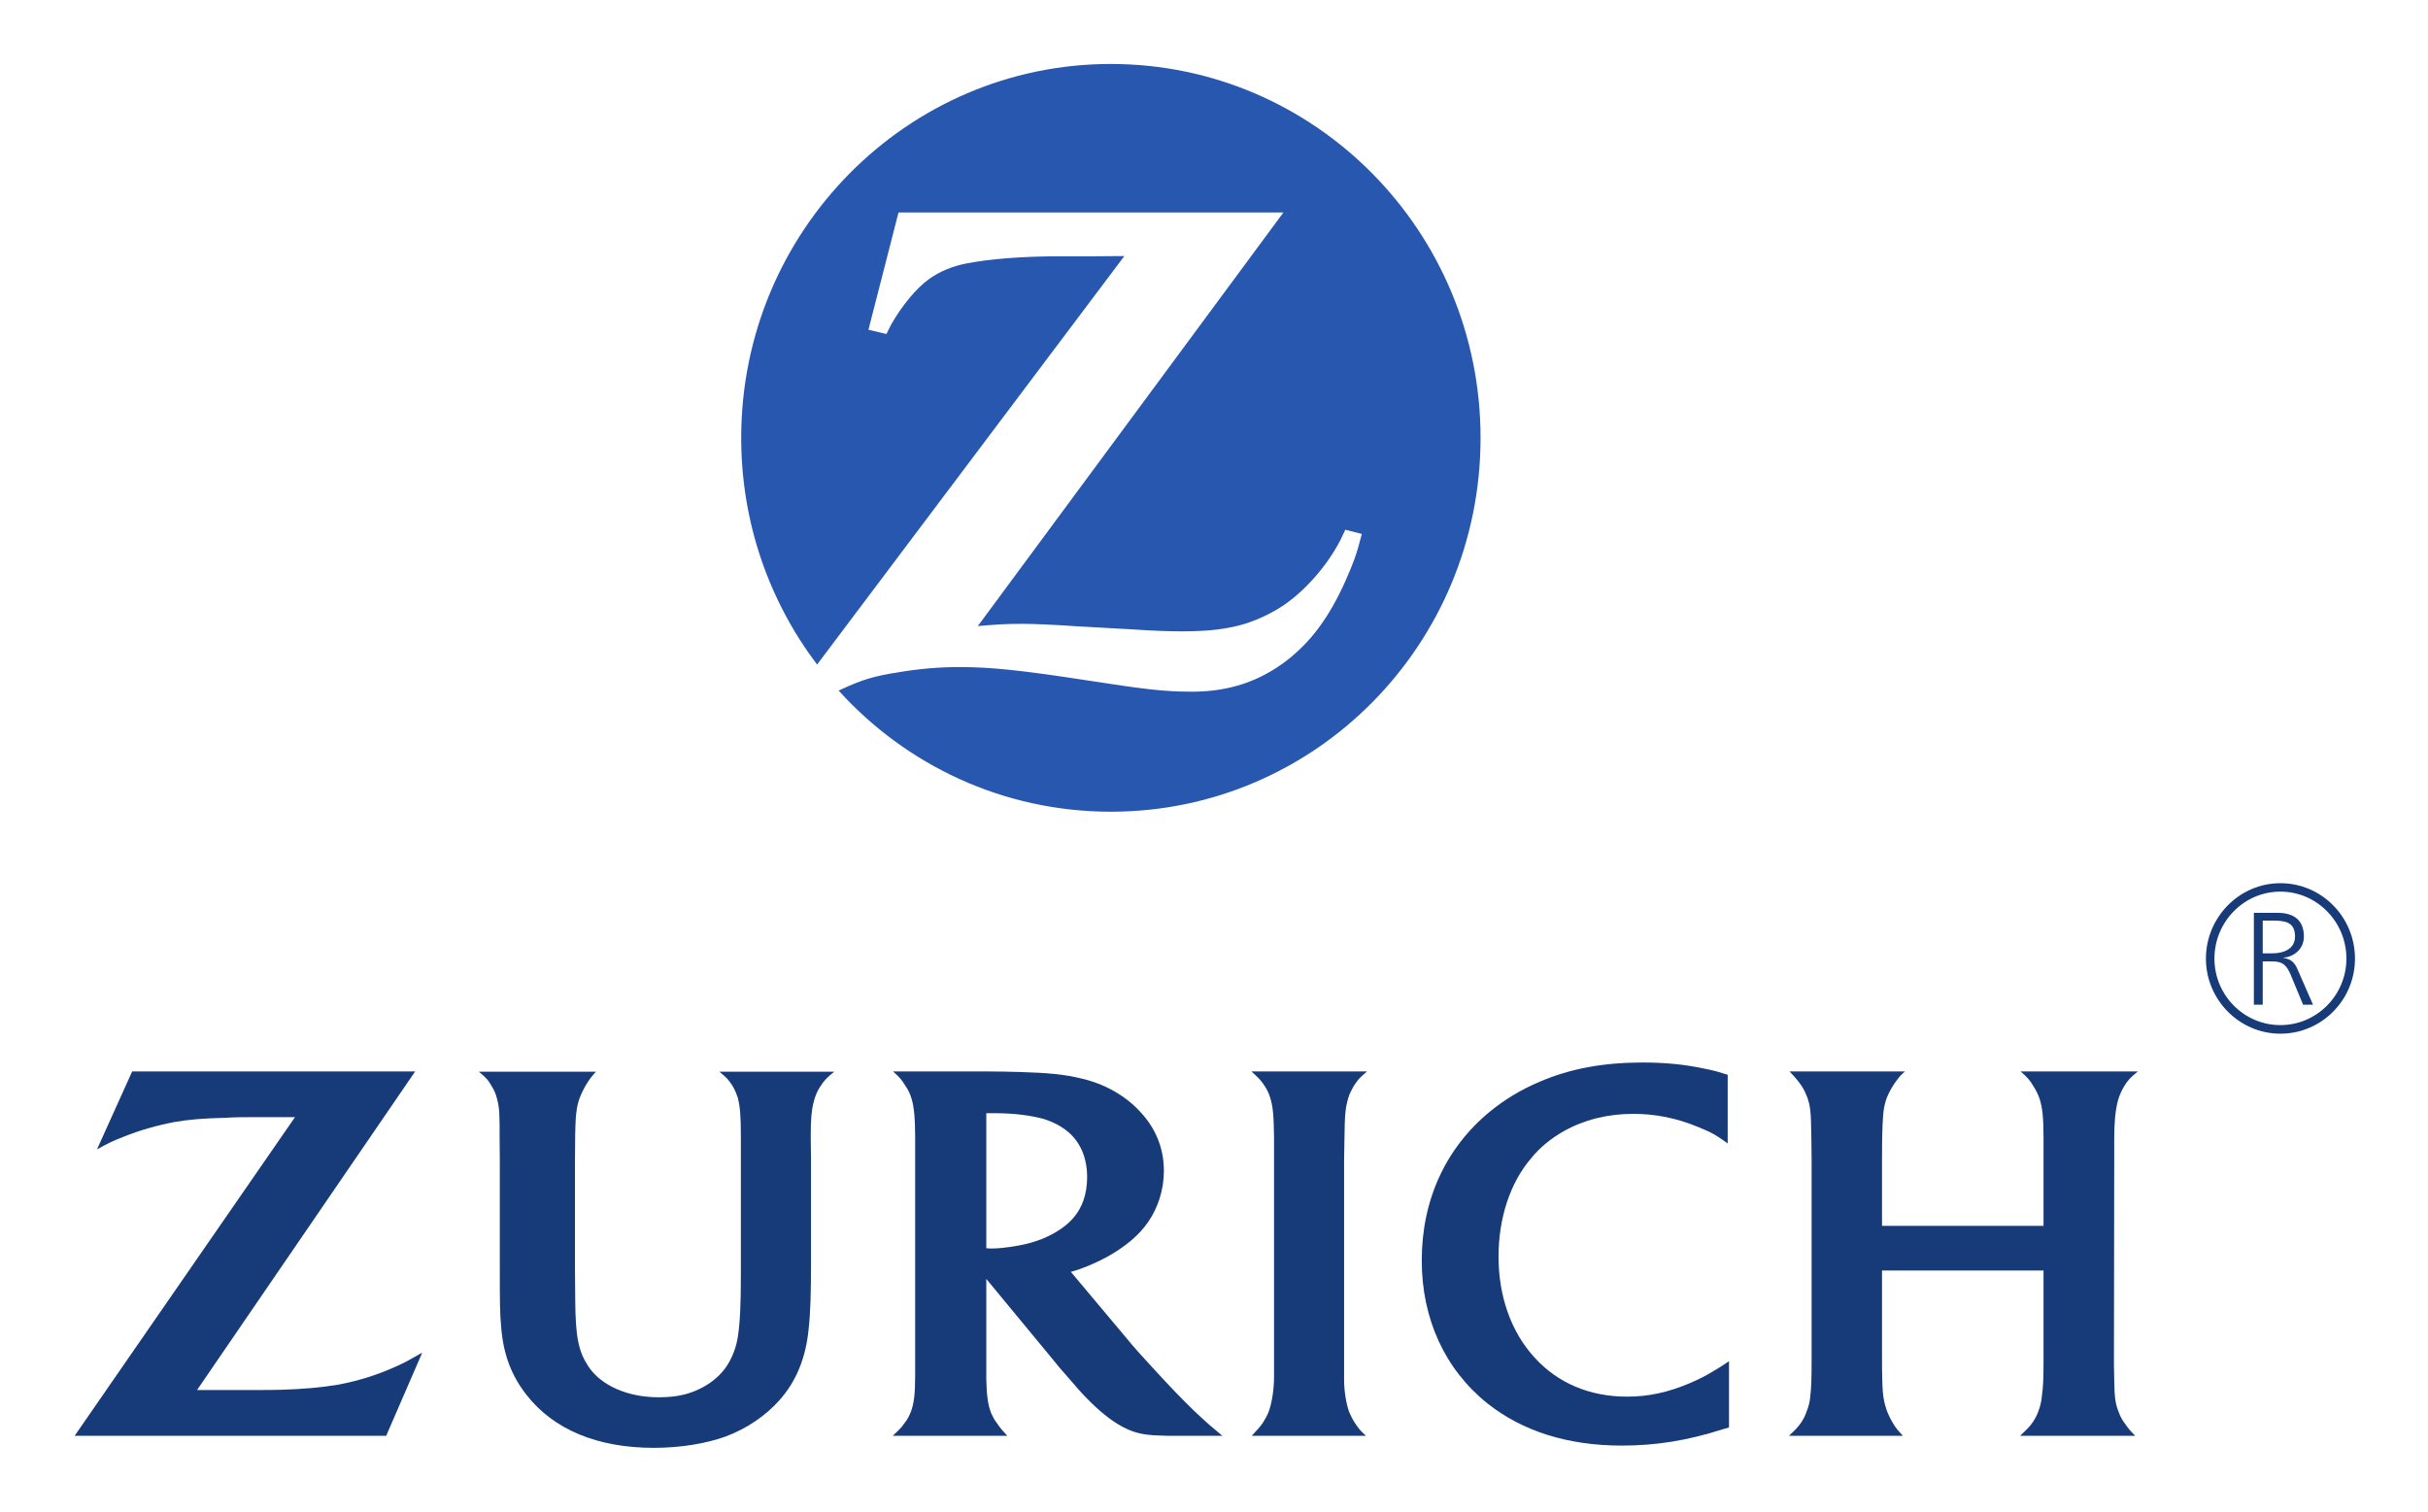
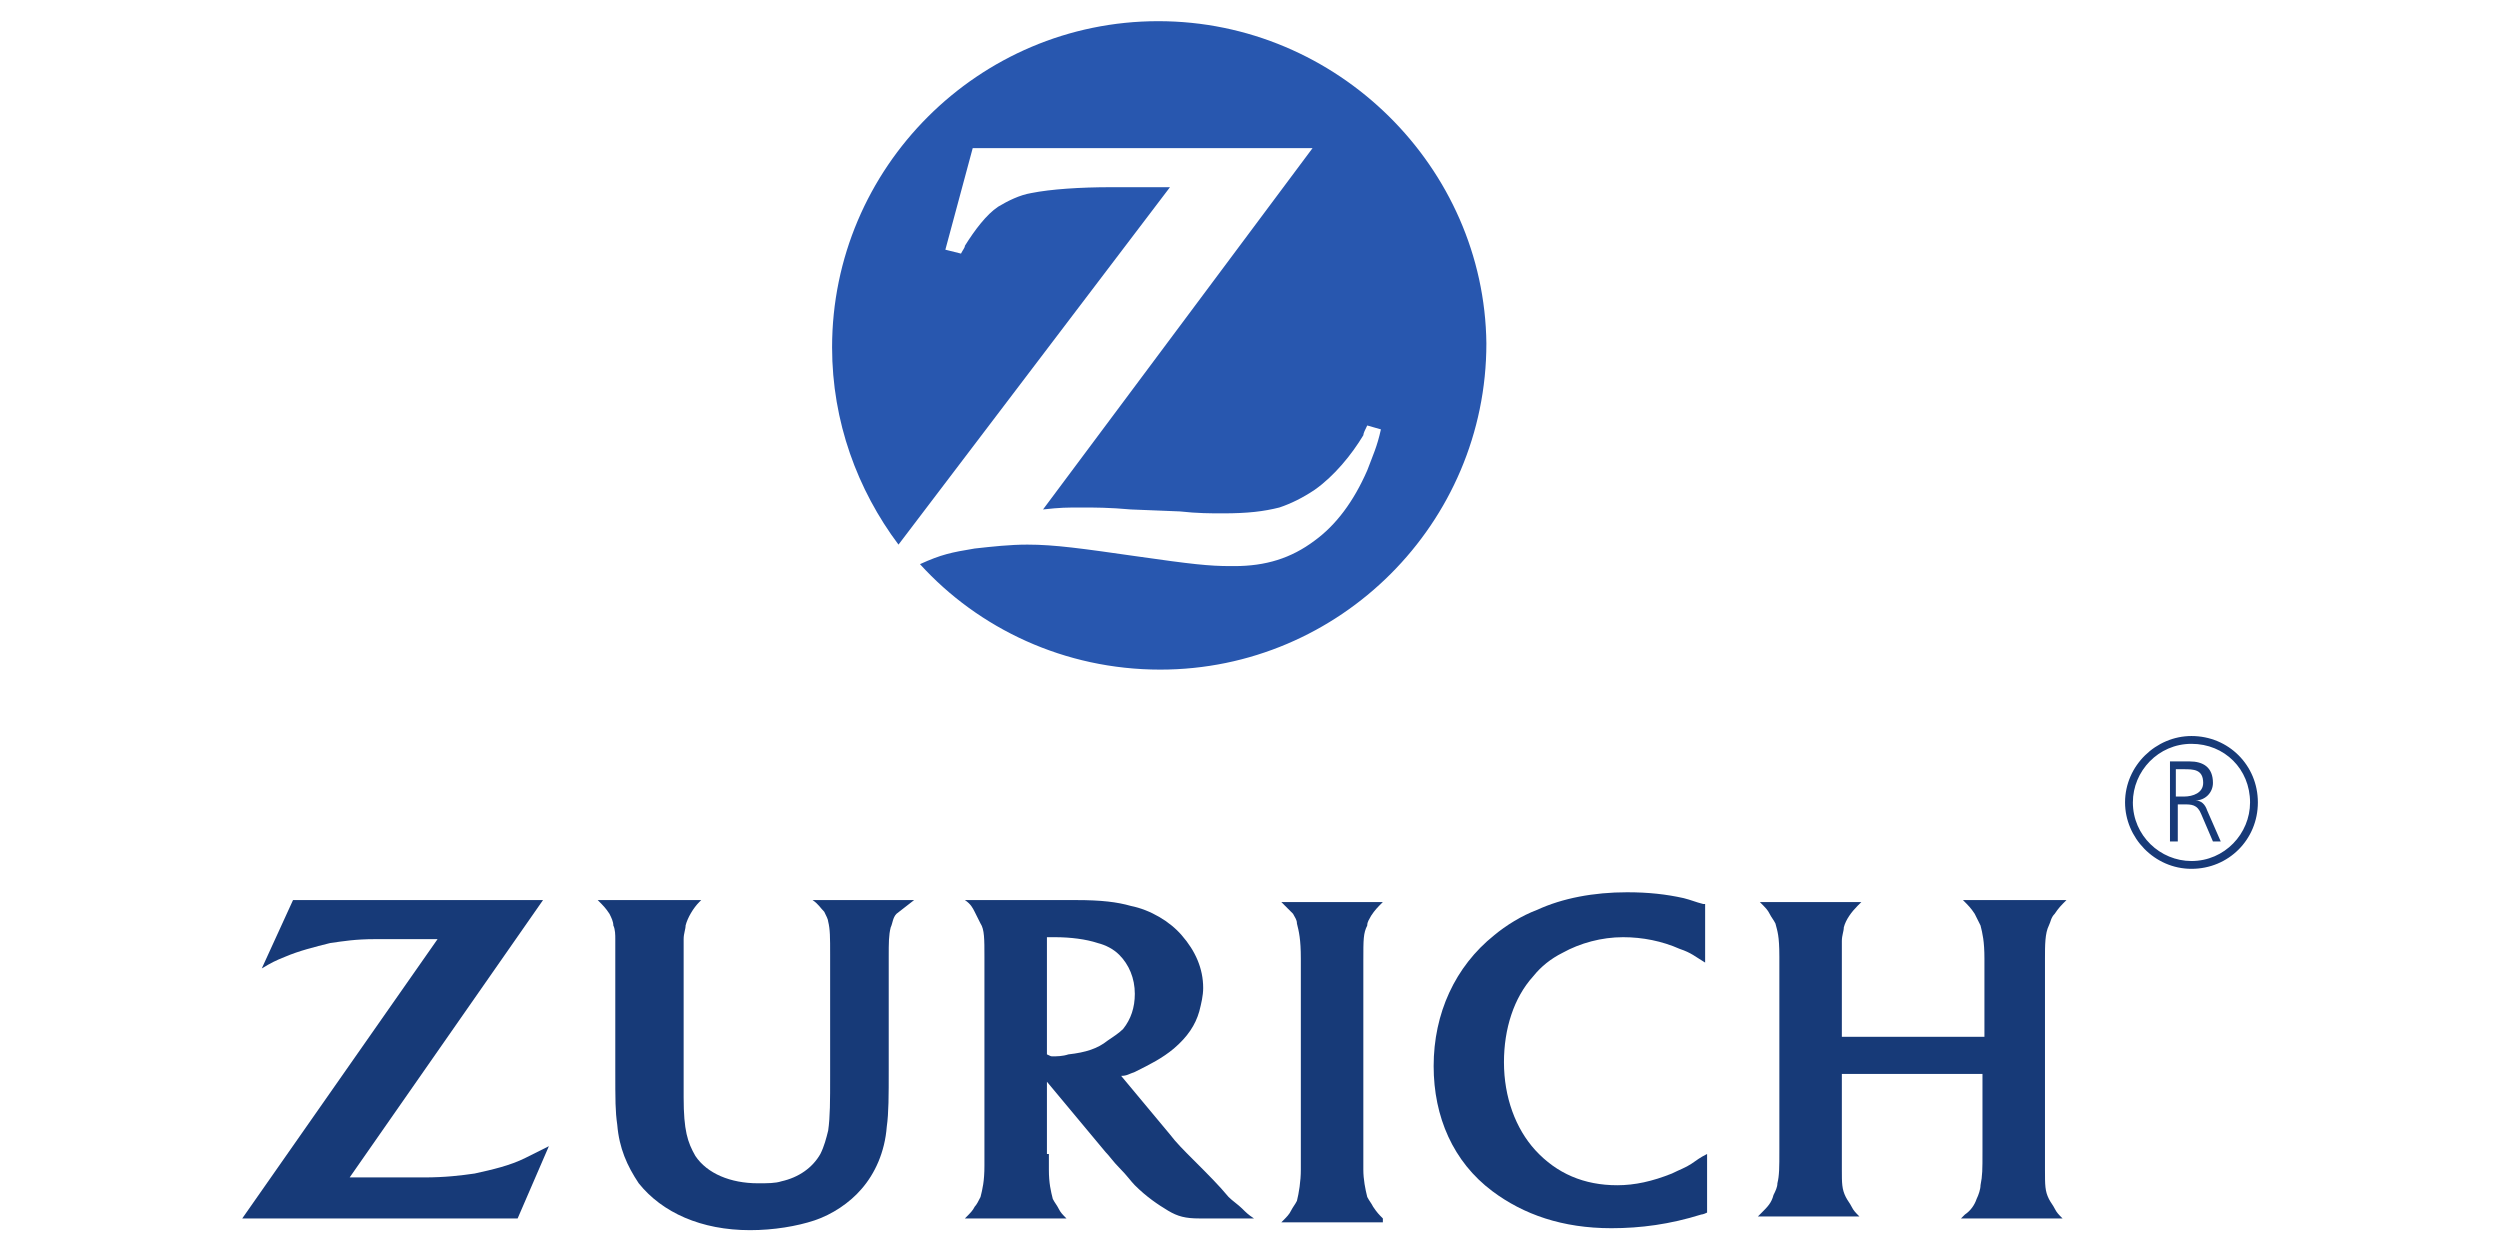
- <svg xmlns="http://www.w3.org/2000/svg" width="106px" height="66px" viewBox="0 0 105 66" version="1.1">
-   <g id="surface1">
-     <path style=" stroke:none;fill-rule:nonzero;fill:rgb(15.686%,34.118%,68.627%);fill-opacity:1;" d="M 47.996 2.793 C 39.09 2.793 31.859 10.109 31.859 19.117 C 31.859 22.848 33.098 26.273 35.172 29.016 L 48.586 11.18 L 47.141 11.191 L 45.707 11.191 C 44.176 11.191 42.742 11.301 41.703 11.5 C 41.078 11.621 40.523 11.852 40.066 12.18 C 39.523 12.559 38.863 13.363 38.414 14.156 C 38.367 14.242 38.297 14.387 38.199 14.582 L 37.414 14.398 L 38.727 9.277 L 55.531 9.277 L 42.188 27.336 C 43.059 27.262 43.395 27.238 44.105 27.238 C 44.645 27.238 45.465 27.273 46.562 27.348 L 48.938 27.48 C 49.793 27.539 50.516 27.566 51.07 27.566 C 52.289 27.566 53.082 27.469 53.883 27.227 C 54.492 27.027 55.074 26.75 55.602 26.383 C 56.543 25.727 57.449 24.668 58 23.617 C 58.051 23.508 58.133 23.348 58.234 23.129 L 58.953 23.312 C 58.727 24.215 58.59 24.555 58.242 25.359 C 57.52 26.969 56.715 28.055 55.602 28.895 C 54.457 29.75 53.191 30.172 51.688 30.199 L 51.469 30.199 C 50.359 30.199 49.492 30.102 46.84 29.688 C 44.141 29.273 42.766 29.125 41.402 29.125 C 40.5 29.125 39.656 29.199 38.777 29.344 C 37.617 29.527 37.16 29.664 36.113 30.152 C 39.055 33.406 43.297 35.441 47.996 35.441 C 56.918 35.441 64.137 28.141 64.137 19.117 C 64.137 10.109 56.918 2.793 47.996 2.793 " />
-     <path style=" stroke:none;fill-rule:nonzero;fill:rgb(9.02%,22.745%,47.059%);fill-opacity:1;" d="M 17.625 46.781 L 5.27 46.781 L 3.734 50.184 C 4.242 49.902 4.449 49.805 4.895 49.633 C 5.59 49.352 6.363 49.133 7.125 48.988 C 7.762 48.879 8.367 48.828 9.332 48.805 C 9.762 48.777 10.172 48.777 10.559 48.777 L 12.379 48.777 L 2.758 62.691 L 16.359 62.691 L 17.934 59.059 C 17.379 59.375 17.188 59.484 16.777 59.668 C 15.984 60.031 15.113 60.301 14.238 60.461 C 13.535 60.578 12.742 60.652 11.762 60.68 C 11.441 60.691 11.016 60.691 10.512 60.691 L 8.102 60.691 L 17.625 46.781 " />
-     <path style=" stroke:none;fill-rule:nonzero;fill:rgb(9.02%,22.745%,47.059%);fill-opacity:1;" d="M 59.137 62.691 C 58.895 62.473 58.809 62.375 58.652 62.129 C 58.543 61.973 58.473 61.801 58.398 61.645 C 58.27 61.277 58.18 60.75 58.18 60.242 L 58.18 50.656 L 58.195 49.73 C 58.207 48.668 58.234 48.379 58.363 47.938 C 58.41 47.766 58.496 47.609 58.582 47.449 C 58.75 47.172 58.859 47.047 59.184 46.781 L 54.133 46.781 C 54.457 47.074 54.566 47.184 54.711 47.414 C 54.82 47.574 54.902 47.758 54.953 47.926 C 55.074 48.316 55.109 48.695 55.121 49.645 C 55.121 50.133 55.121 50.449 55.121 50.594 L 55.121 60.117 C 55.121 60.68 55.023 61.277 54.879 61.664 C 54.809 61.824 54.723 61.984 54.629 62.129 C 54.508 62.301 54.422 62.398 54.145 62.691 L 59.137 62.691 " />
-     <path style=" stroke:none;fill-rule:nonzero;fill:rgb(9.02%,22.745%,47.059%);fill-opacity:1;" d="M 74.926 46.926 C 74.539 46.805 74.383 46.754 73.973 46.672 C 73.07 46.473 72.191 46.391 71.199 46.391 C 69.512 46.391 68.055 46.656 66.719 47.23 C 65.934 47.559 65.199 48 64.559 48.523 C 62.621 50.109 61.57 52.387 61.57 55.035 C 61.57 57.582 62.582 59.789 64.438 61.277 C 65.973 62.492 67.945 63.117 70.309 63.117 C 71.789 63.117 73.176 62.898 74.73 62.398 C 74.781 62.383 74.875 62.363 74.984 62.324 L 74.984 59.434 C 74.613 59.68 74.48 59.766 74.25 59.898 C 73.949 60.078 73.625 60.242 73.285 60.387 C 72.336 60.789 71.48 60.98 70.539 60.98 C 68.91 60.98 67.512 60.398 66.488 59.266 C 65.473 58.156 64.922 56.605 64.922 54.863 C 64.922 53.191 65.426 51.645 66.344 50.574 C 66.727 50.098 67.211 49.707 67.766 49.391 C 68.656 48.891 69.684 48.633 70.805 48.633 C 71.77 48.633 72.695 48.816 73.637 49.207 C 74.211 49.438 74.43 49.562 74.926 49.926 L 74.926 46.926 " />
-     <path style=" stroke:none;fill-rule:nonzero;fill:rgb(9.02%,22.745%,47.059%);fill-opacity:1;" d="M 88.715 55.473 L 88.715 59.348 C 88.715 60.215 88.703 60.52 88.641 60.973 C 88.621 61.215 88.559 61.445 88.477 61.652 C 88.367 61.945 88.184 62.227 87.906 62.484 C 87.859 62.531 87.785 62.602 87.691 62.691 L 92.719 62.691 C 92.512 62.484 92.426 62.383 92.293 62.191 C 92.164 62.02 92.062 61.848 92.008 61.68 C 91.848 61.301 91.812 61.02 91.801 60.242 C 91.789 59.766 91.789 59.496 91.789 59.41 L 91.801 50.656 L 91.801 49.719 C 91.801 49.023 91.848 48.477 91.969 48.035 C 92.027 47.828 92.117 47.633 92.223 47.449 C 92.379 47.184 92.5 47.047 92.836 46.781 L 87.715 46.781 C 88.004 47.035 88.113 47.148 88.281 47.438 C 88.402 47.621 88.484 47.805 88.547 47.988 C 88.668 48.367 88.715 48.816 88.715 49.656 L 88.715 53.523 L 81.664 53.523 L 81.664 50.621 C 81.664 49.742 81.676 49.172 81.711 48.73 C 81.723 48.477 81.773 48.242 81.832 48.047 C 81.941 47.695 82.23 47.23 82.484 46.949 C 82.52 46.914 82.578 46.867 82.664 46.781 L 77.625 46.781 C 77.926 47.098 78 47.195 78.145 47.402 C 78.254 47.559 78.336 47.742 78.41 47.938 C 78.543 48.34 78.562 48.559 78.578 49.621 L 78.59 50.621 L 78.59 59.324 C 78.59 60.215 78.578 60.605 78.527 61.008 C 78.508 61.215 78.457 61.426 78.371 61.629 C 78.254 61.984 78.059 62.254 77.77 62.531 C 77.734 62.566 77.672 62.617 77.602 62.691 L 82.578 62.691 C 82.359 62.457 82.277 62.363 82.156 62.164 C 82.059 62.008 81.977 61.848 81.902 61.664 C 81.75 61.254 81.688 60.945 81.676 60.277 C 81.664 59.934 81.664 59.621 81.664 59.324 L 81.664 55.473 L 88.715 55.473 " />
-     <path style=" stroke:none;fill-rule:nonzero;fill:rgb(9.02%,22.745%,47.059%);fill-opacity:1;" d="M 42.812 54.512 C 43.043 54.512 43.309 54.484 43.633 54.438 C 44.477 54.316 45.055 54.117 45.609 53.789 C 45.91 53.609 46.152 53.414 46.348 53.191 C 46.754 52.73 46.961 52.121 46.961 51.402 C 46.961 50.574 46.684 49.902 46.152 49.438 C 45.852 49.18 45.48 48.988 45.09 48.863 C 44.488 48.695 43.742 48.605 42.969 48.605 C 42.84 48.605 42.754 48.605 42.559 48.605 L 42.559 54.5 C 42.684 54.512 42.73 54.512 42.812 54.512 Z M 42.559 59.422 C 42.559 59.703 42.559 59.969 42.559 60.215 C 42.574 60.945 42.633 61.336 42.766 61.691 C 42.84 61.848 42.922 62.02 43.043 62.164 C 43.176 62.363 43.25 62.445 43.477 62.691 L 38.473 62.691 C 38.762 62.422 38.863 62.324 38.992 62.129 C 39.117 61.984 39.199 61.812 39.27 61.629 C 39.402 61.277 39.453 60.852 39.453 60.094 L 39.453 49.656 C 39.453 48.816 39.402 48.316 39.293 47.961 C 39.234 47.758 39.137 47.559 39.016 47.391 C 38.871 47.156 38.777 47.035 38.488 46.781 L 42.551 46.781 C 43.059 46.781 43.539 46.793 44.008 46.805 C 45.262 46.84 45.996 46.914 46.695 47.086 C 47.711 47.316 48.613 47.828 49.25 48.512 C 49.961 49.254 50.312 50.145 50.312 51.121 C 50.312 51.535 50.25 51.938 50.121 52.34 C 49.887 53.059 49.504 53.633 48.891 54.156 C 48.336 54.621 47.73 54.973 46.949 55.293 C 46.672 55.402 46.551 55.449 46.25 55.531 L 48.695 58.445 C 48.984 58.801 49.371 59.23 49.84 59.738 C 50.578 60.543 51.07 61.055 51.613 61.582 C 51.855 61.812 52.082 62.02 52.301 62.215 C 52.508 62.383 52.602 62.473 52.867 62.691 L 50.902 62.691 C 50.602 62.691 50.336 62.691 50.082 62.676 C 49.395 62.656 48.977 62.547 48.516 62.301 C 47.984 62.02 47.457 61.582 46.891 60.996 C 46.719 60.824 46.465 60.531 46.129 60.141 C 45.828 59.801 45.609 59.547 45.48 59.375 L 42.559 55.84 L 42.559 59.422 " />
-     <path style=" stroke:none;fill-rule:nonzero;fill:rgb(9.02%,22.745%,47.059%);fill-opacity:1;" d="M 35.922 46.793 L 30.906 46.793 C 31.207 47.035 31.316 47.148 31.473 47.402 C 31.582 47.574 31.652 47.758 31.715 47.938 C 31.809 48.328 31.844 48.707 31.844 49.609 L 31.844 55.656 C 31.844 56.961 31.809 57.715 31.715 58.348 C 31.652 58.777 31.508 59.168 31.305 59.52 C 30.93 60.168 30.219 60.668 29.375 60.887 C 29.039 60.973 28.664 61.008 28.254 61.008 C 26.902 61.008 25.746 60.496 25.191 59.668 C 24.758 59.008 24.625 58.398 24.613 56.766 L 24.602 55.449 L 24.602 50.656 C 24.602 49.73 24.613 49.281 24.637 48.805 C 24.66 48.523 24.699 48.277 24.758 48.086 C 24.867 47.719 25.133 47.23 25.398 46.926 C 25.422 46.902 25.457 46.855 25.516 46.793 L 20.406 46.793 C 20.719 47.047 20.828 47.172 20.973 47.438 C 21.082 47.609 21.156 47.793 21.203 47.988 C 21.266 48.23 21.301 48.477 21.301 48.719 C 21.312 48.879 21.312 49.207 21.312 49.707 L 21.32 50.621 L 21.32 55.18 C 21.32 56.875 21.32 57.301 21.383 57.984 C 21.48 59.141 21.828 60.07 22.492 60.91 C 23.672 62.422 25.59 63.215 28.039 63.215 C 29.203 63.215 30.324 63.031 31.195 62.715 C 32.098 62.375 32.93 61.812 33.535 61.129 C 34.258 60.312 34.676 59.301 34.801 58.047 C 34.883 57.316 34.906 56.461 34.906 55.203 L 34.906 50.633 L 34.895 49.73 L 34.895 49.547 C 34.895 48.863 34.93 48.461 35.027 48.098 C 35.086 47.867 35.172 47.648 35.305 47.449 C 35.477 47.184 35.582 47.059 35.922 46.793 " />
-     <path style=" stroke:none;fill-rule:nonzero;fill:rgb(9.02%,22.745%,47.059%);fill-opacity:1;" d="M 98.285 41.625 L 98.707 41.625 C 99.164 41.625 99.695 41.453 99.695 40.891 C 99.695 40.234 99.227 40.195 98.695 40.195 L 98.285 40.195 Z M 97.898 39.855 L 98.926 39.855 C 99.625 39.855 100.082 40.16 100.082 40.891 C 100.082 41.406 99.695 41.758 99.199 41.816 L 99.199 41.832 C 99.516 41.867 99.684 42.035 99.801 42.316 L 100.48 43.867 L 100.047 43.867 L 99.48 42.5 C 99.25 41.988 98.984 41.977 98.609 41.977 L 98.285 41.977 L 98.285 43.867 L 97.898 43.867 L 97.898 39.855 " />
-     <path style=" stroke:none;fill-rule:nonzero;fill:rgb(9.02%,22.745%,47.059%);fill-opacity:1;" d="M 99.055 44.758 C 97.465 44.758 96.176 43.449 96.176 41.855 C 96.176 40.246 97.465 38.93 99.055 38.93 C 100.648 38.93 101.938 40.246 101.938 41.855 C 101.938 43.449 100.648 44.758 99.055 44.758 Z M 99.055 38.562 C 97.273 38.562 95.805 40.039 95.805 41.855 C 95.805 43.66 97.273 45.133 99.055 45.133 C 100.855 45.133 102.312 43.66 102.312 41.855 C 102.312 40.039 100.855 38.562 99.055 38.562 " />
+ <svg xmlns="http://www.w3.org/2000/svg" version="1.1" id="svg2287" x="0px" y="0px" viewBox="0 0 128 64" style="enable-background:new 0 0 128 64;" xml:space="preserve">
+   <style type="text/css">
+ 	.st0{fill:#2857AF;}
+ 	.st1{fill:#173A78;}
+ </style>
+   <g id="layer1" transform="translate(-47.83668,-348.1631)">
+     <g id="g2305" transform="translate(17.63949,17.6472)">
+       <path id="path28" class="st0" d="M89.5,331.6c-9.2,0-16.7,7.5-16.7,16.7c0,3.8,1.3,7.3,3.4,10.1l13.9-18.3l-1.5,0h-1.5    c-1.6,0-3.1,0.1-4.1,0.3c-0.6,0.1-1.2,0.4-1.7,0.7c-0.6,0.4-1.2,1.2-1.7,2c0,0.1-0.1,0.2-0.2,0.4l-0.8-0.2l1.4-5.2h17.4    l-13.8,18.5c0.9-0.1,1.2-0.1,2-0.1c0.6,0,1.4,0,2.5,0.1l2.5,0.1c0.9,0.1,1.6,0.1,2.2,0.1c1.3,0,2.1-0.1,2.9-0.3    c0.6-0.2,1.2-0.5,1.8-0.9c1-0.7,1.9-1.8,2.5-2.8c0-0.1,0.1-0.3,0.2-0.5l0.7,0.2c-0.2,0.9-0.4,1.3-0.7,2.1    c-0.7,1.6-1.6,2.8-2.7,3.6c-1.2,0.9-2.5,1.3-4.1,1.3h-0.2c-1.1,0-2-0.1-4.8-0.5c-2.8-0.4-4.2-0.6-5.6-0.6c-0.9,0-1.8,0.1-2.7,0.2    c-1.2,0.2-1.7,0.3-2.8,0.8c3,3.3,7.4,5.4,12.3,5.4c9.2,0,16.7-7.5,16.7-16.7C106.2,339.1,98.7,331.6,89.5,331.6" />
+       <path id="path30" class="st1" d="M58,376.6H45.2l-1.6,3.5c0.5-0.3,0.7-0.4,1.2-0.6c0.7-0.3,1.5-0.5,2.3-0.7    c0.7-0.1,1.3-0.2,2.3-0.2c0.4,0,0.9,0,1.3,0h1.9l-10,14.3h14.1l1.6-3.7c-0.6,0.3-0.8,0.4-1.2,0.6c-0.8,0.4-1.7,0.6-2.6,0.8    c-0.7,0.1-1.5,0.2-2.6,0.2c-0.3,0-0.8,0-1.3,0h-2.5L58,376.6" />
+       <path id="path32" class="st1" d="M101,392.9c-0.2-0.2-0.3-0.3-0.5-0.6c-0.1-0.2-0.2-0.3-0.3-0.5c-0.1-0.4-0.2-0.9-0.2-1.4v-9.8    l0-0.9c0-1.1,0-1.4,0.2-1.8c0-0.2,0.1-0.3,0.2-0.5c0.2-0.3,0.3-0.4,0.6-0.7h-5.2c0.3,0.3,0.4,0.4,0.6,0.6c0.1,0.2,0.2,0.3,0.2,0.5    c0.1,0.4,0.2,0.8,0.2,1.8c0,0.5,0,0.8,0,1v9.8c0,0.6-0.1,1.2-0.2,1.6c-0.1,0.2-0.2,0.3-0.3,0.5c-0.1,0.2-0.2,0.3-0.5,0.6H101" />
+       <path id="path34" class="st1" d="M117.4,376.8c-0.4-0.1-0.6-0.2-1-0.3c-0.9-0.2-1.8-0.3-2.9-0.3c-1.7,0-3.3,0.3-4.6,0.9    c-0.8,0.3-1.6,0.8-2.2,1.3c-2,1.6-3.1,4-3.1,6.7c0,2.6,1,4.9,3,6.4c1.6,1.2,3.6,1.9,6.1,1.9c1.5,0,3-0.2,4.6-0.7    c0,0,0.1,0,0.3-0.1v-3c-0.4,0.2-0.5,0.3-0.8,0.5c-0.3,0.2-0.6,0.3-1,0.5c-1,0.4-1.9,0.6-2.8,0.6c-1.7,0-3.1-0.6-4.2-1.8    c-1-1.1-1.6-2.7-1.6-4.5c0-1.7,0.5-3.3,1.5-4.4c0.4-0.5,0.9-0.9,1.5-1.2c0.9-0.5,2-0.8,3.1-0.8c1,0,2,0.2,2.9,0.6    c0.6,0.2,0.8,0.4,1.3,0.7V376.8" />
+       <path id="path36" class="st1" d="M131.7,385.5v4c0,0.9,0,1.2-0.1,1.7c0,0.2-0.1,0.5-0.2,0.7c-0.1,0.3-0.3,0.6-0.6,0.8    c0,0-0.1,0.1-0.2,0.2h5.2c-0.2-0.2-0.3-0.3-0.4-0.5c-0.1-0.2-0.2-0.3-0.3-0.5c-0.2-0.4-0.2-0.7-0.2-1.5c0-0.5,0-0.8,0-0.8l0-9v-1    c0-0.7,0-1.3,0.2-1.7c0.1-0.2,0.1-0.4,0.3-0.6c0.2-0.3,0.3-0.4,0.6-0.7h-5.3c0.3,0.3,0.4,0.4,0.6,0.7c0.1,0.2,0.2,0.4,0.3,0.6    c0.1,0.4,0.2,0.8,0.2,1.7v4h-7.3v-3c0-0.9,0-1.5,0-1.9c0-0.3,0.1-0.5,0.1-0.7c0.1-0.4,0.4-0.8,0.7-1.1c0,0,0.1-0.1,0.2-0.2h-5.2    c0.3,0.3,0.4,0.4,0.5,0.6c0.1,0.2,0.2,0.3,0.3,0.5c0.1,0.4,0.2,0.6,0.2,1.7l0,1v8.9c0,0.9,0,1.3-0.1,1.7c0,0.2-0.1,0.4-0.2,0.6    c-0.1,0.4-0.3,0.6-0.6,0.9c0,0-0.1,0.1-0.2,0.2h5.2c-0.2-0.2-0.3-0.3-0.4-0.5c-0.1-0.2-0.2-0.3-0.3-0.5c-0.2-0.4-0.2-0.7-0.2-1.4    c0-0.3,0-0.7,0-1v-3.9H131.7" />
+       <path id="path44" class="st1" d="M84.1,384.6c0.2,0,0.5,0,0.8-0.1c0.9-0.1,1.5-0.3,2-0.7c0.3-0.2,0.6-0.4,0.8-0.6    c0.4-0.5,0.6-1.1,0.6-1.8c0-0.8-0.3-1.5-0.8-2c-0.3-0.3-0.7-0.5-1.1-0.6c-0.6-0.2-1.4-0.3-2.2-0.3c-0.1,0-0.2,0-0.4,0v6    C84,384.6,84,384.6,84.1,384.6z M83.9,389.6c0,0.3,0,0.6,0,0.8c0,0.7,0.1,1.1,0.2,1.5c0.1,0.2,0.2,0.3,0.3,0.5    c0.1,0.2,0.2,0.3,0.4,0.5h-5.2c0.3-0.3,0.4-0.4,0.5-0.6c0.1-0.1,0.2-0.3,0.3-0.5c0.1-0.4,0.2-0.8,0.2-1.6v-10.7    c0-0.9,0-1.4-0.2-1.7c-0.1-0.2-0.2-0.4-0.3-0.6c-0.1-0.2-0.2-0.4-0.5-0.6h4.2c0.5,0,1,0,1.5,0c1.3,0,2.1,0.1,2.8,0.3    c1,0.2,2,0.8,2.6,1.5c0.7,0.8,1.1,1.7,1.1,2.7c0,0.4-0.1,0.8-0.2,1.2c-0.2,0.7-0.6,1.3-1.3,1.9c-0.6,0.5-1.2,0.8-2,1.2    c-0.3,0.1-0.4,0.2-0.7,0.2l2.5,3c0.3,0.4,0.7,0.8,1.2,1.3c0.8,0.8,1.3,1.3,1.8,1.9c0.2,0.2,0.5,0.4,0.7,0.6    c0.2,0.2,0.3,0.3,0.6,0.5h-2c-0.3,0-0.6,0-0.8,0c-0.7,0-1.1-0.1-1.6-0.4c-0.5-0.3-1.1-0.7-1.7-1.3c-0.2-0.2-0.4-0.5-0.8-0.9    c-0.3-0.3-0.5-0.6-0.7-0.8l-3-3.6V389.6" />
+       <path id="path46" class="st1" d="M77,376.6h-5.2c0.3,0.2,0.4,0.4,0.6,0.6c0.1,0.2,0.2,0.4,0.2,0.5c0.1,0.4,0.1,0.8,0.1,1.7v6.2    c0,1.3,0,2.1-0.1,2.8c-0.1,0.4-0.2,0.8-0.4,1.2c-0.4,0.7-1.1,1.2-2,1.4c-0.3,0.1-0.7,0.1-1.2,0.1c-1.4,0-2.6-0.5-3.2-1.4    c-0.4-0.7-0.6-1.3-0.6-3l0-1.3v-4.9c0-0.9,0-1.4,0-1.9c0-0.3,0.1-0.5,0.1-0.7c0.1-0.4,0.4-0.9,0.7-1.2c0,0,0.1-0.1,0.1-0.1h-5.3    c0.3,0.3,0.4,0.4,0.6,0.7c0.1,0.2,0.2,0.4,0.2,0.6c0.1,0.2,0.1,0.5,0.1,0.7c0,0.2,0,0.5,0,1l0,0.9v4.7c0,1.7,0,2.2,0.1,2.9    c0.1,1.2,0.5,2.1,1.1,3c1.2,1.5,3.2,2.4,5.7,2.4c1.2,0,2.4-0.2,3.3-0.5c0.9-0.3,1.8-0.9,2.4-1.6c0.7-0.8,1.2-1.9,1.3-3.2    c0.1-0.7,0.1-1.6,0.1-2.9v-4.7l0-0.9v-0.2c0-0.7,0-1.1,0.1-1.5c0.1-0.2,0.1-0.5,0.3-0.7C76.5,377,76.6,376.9,77,376.6" />
+       <path id="path48" class="st1" d="M141.6,371.3h0.4c0.5,0,1-0.2,1-0.7c0-0.7-0.5-0.7-1-0.7h-0.4V371.3z M141.2,369.5h1.1    c0.7,0,1.2,0.3,1.2,1.1c0,0.5-0.4,0.9-0.9,0.9v0c0.3,0,0.5,0.2,0.6,0.5l0.7,1.6h-0.4l-0.6-1.4c-0.2-0.5-0.5-0.5-0.9-0.5h-0.3v1.9    h-0.4V369.5" />
+       <path id="path50" class="st1" d="M142.4,374.6c-1.6,0-3-1.3-3-3c0-1.6,1.3-3,3-3s3,1.3,3,3C145.4,373.2,144.1,374.6,142.4,374.6z     M142.4,368.2c-1.8,0-3.4,1.5-3.4,3.4c0,1.8,1.5,3.4,3.4,3.4c1.9,0,3.4-1.5,3.4-3.4C145.8,369.7,144.3,368.2,142.4,368.2" />
+     </g>
  </g>
</svg>
